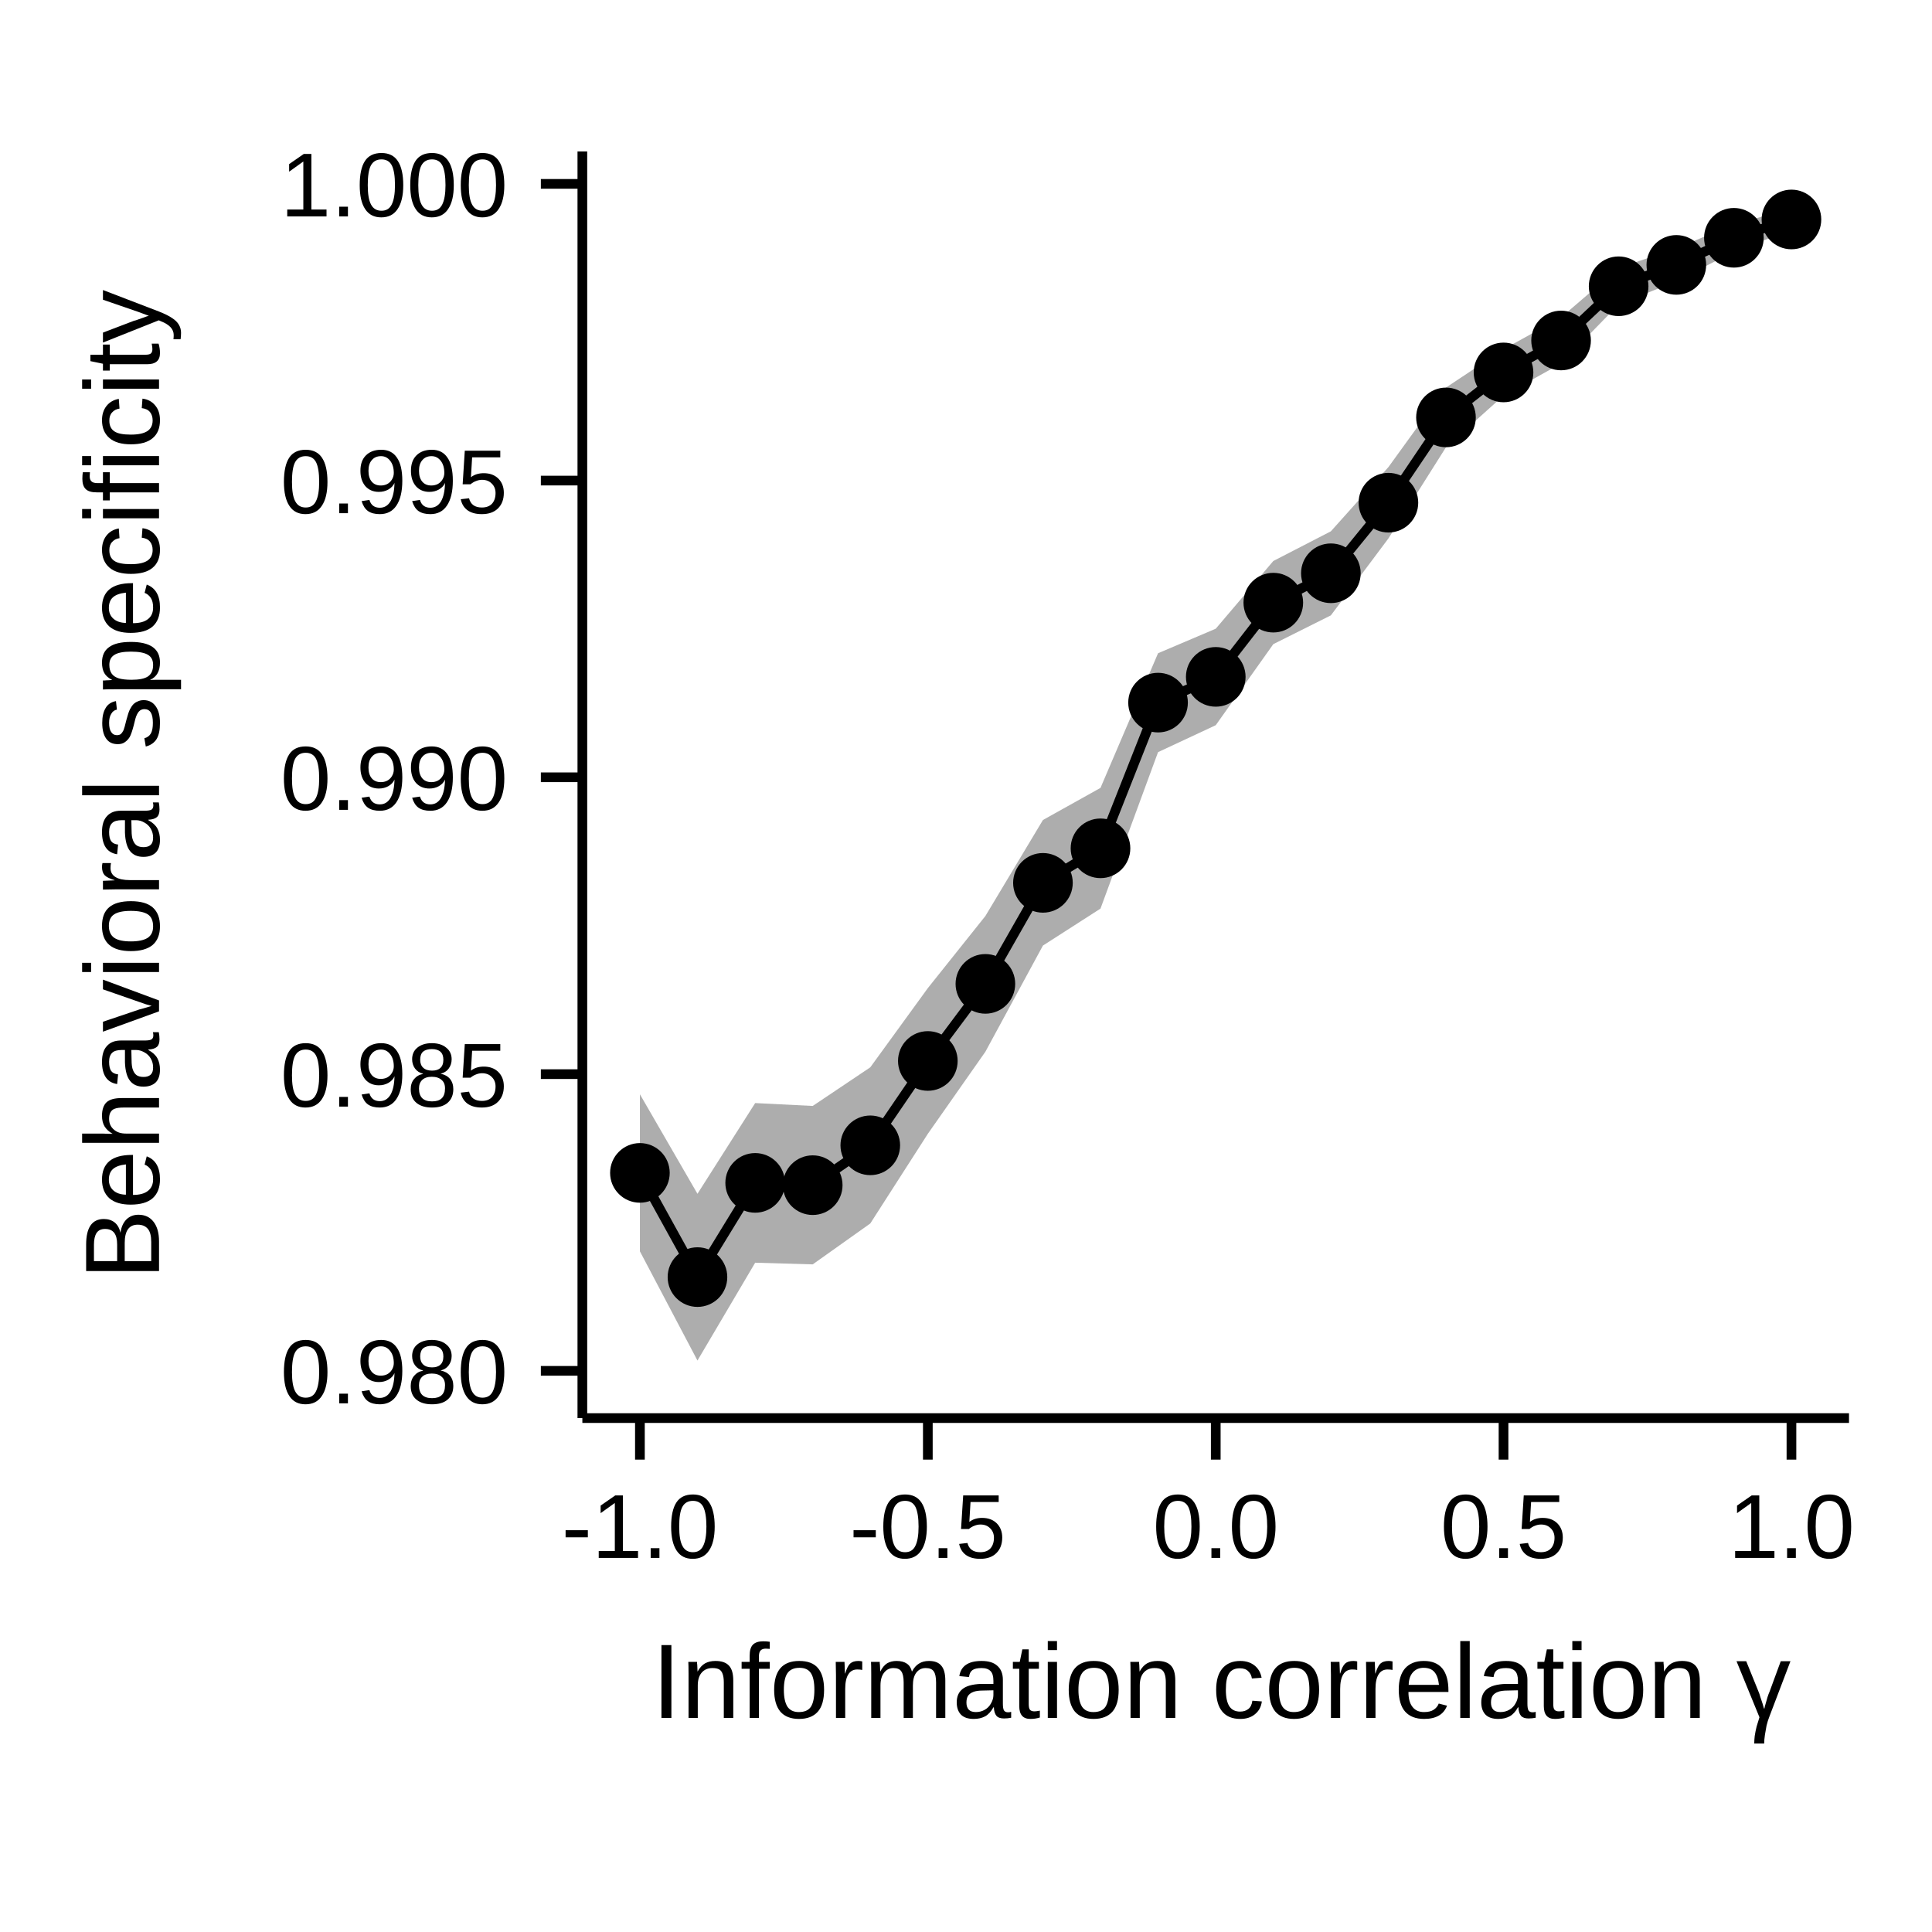
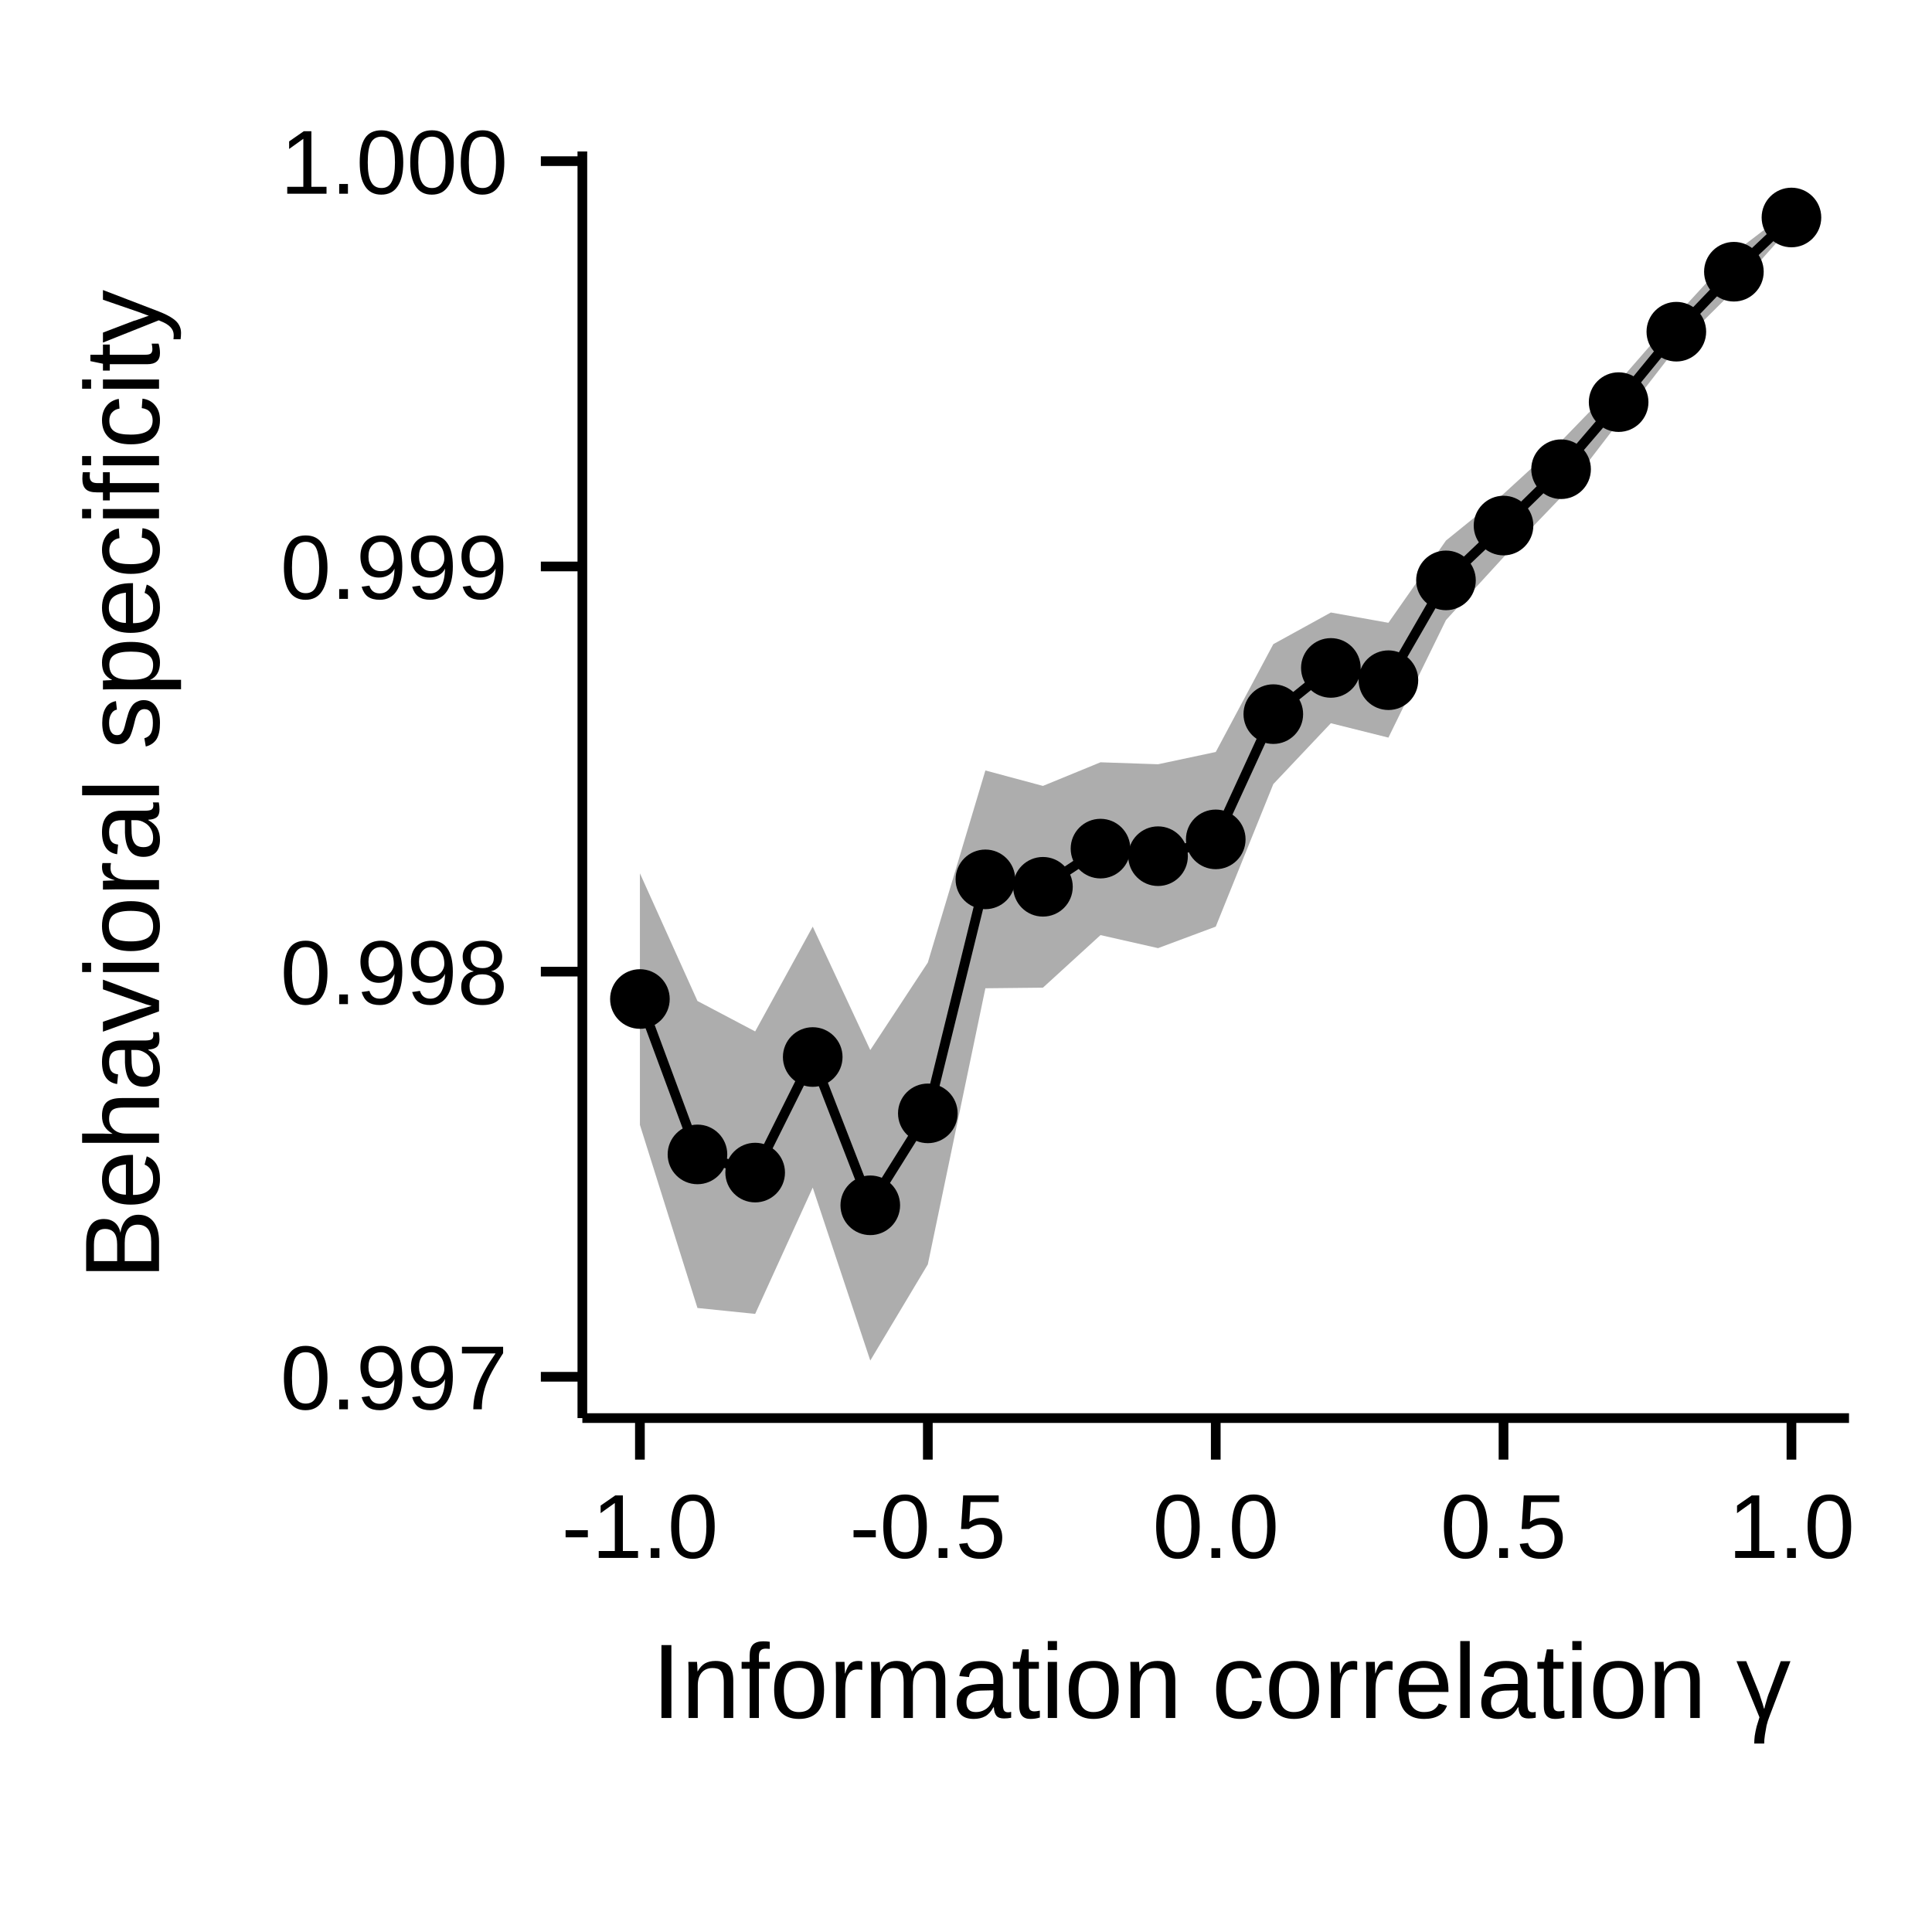
<svg xmlns="http://www.w3.org/2000/svg" viewBox="0 0 127.56 127.56">
  <defs>
    <style type="text/css">
    line, polyline, path, rect, circle {
      fill: none;
      stroke: #000000;
      stroke-linecap: round;
      stroke-linejoin: round;
      stroke-miterlimit: 10.00;
    }
  </style>
  </defs>
  <rect width="100%" height="100%" style="stroke: none; fill: #FFFFFF;" />
  <defs>
    <clipPath id="cpMHwxMjcuNTU5fDEyMy4wMzZ8NC41MjI5NQ==">
      <rect x="0.00" y="4.52" width="127.56" height="118.51" />
    </clipPath>
  </defs>
  <rect x="0.00" y="4.52" width="127.56" height="118.51" style="stroke-width: 1.07; stroke: #FFFFFF; fill: #FFFFFF;" clip-path="url(#cpMHwxMjcuNTU5fDEyMy4wMzZ8NC41MjI5NQ==)" />
  <defs>
    <clipPath id="cpMHwxMjcuNTU5fDEyNy41NTl8MA==">
      <rect x="0.00" y="0.00" width="127.56" height="127.56" />
    </clipPath>
  </defs>
  <defs>
    <clipPath id="cpMzguNDUxOXwxMjIuMDh8OTMuNjMwMXwxMC4wMDI0">
      <rect x="38.45" y="10.00" width="83.63" height="83.63" />
    </clipPath>
  </defs>
  <rect x="38.45" y="10.00" width="83.63" height="83.63" style="stroke-width: 1.07; stroke: none; fill: #FFFFFF;" clip-path="url(#cpMzguNDUxOXwxMjIuMDh8OTMuNjMwMXwxMC4wMDI0)" />
-   <polyline points="42.25,72.25 46.05,78.82 49.86,72.83 53.66,73.02 57.46,70.47 61.26,65.24 65.06,60.48 68.86,54.14 72.66,52.02 76.46,43.13 80.27,41.51 84.07,37.04 87.87,35.08 91.67,30.84 95.47,25.59 99.27,23.06 103.07,20.96 106.87,17.69 110.68,16.41 114.48,14.79 118.28,13.80 118.28,15.18 114.48,16.61 110.68,18.57 106.87,20.10 103.07,24.00 99.27,26.12 95.47,29.53 91.67,35.55 87.87,40.63 84.07,42.53 80.27,47.88 76.46,49.66 72.66,59.99 68.86,62.43 65.06,69.44 61.26,74.86 57.46,80.78 53.66,83.48 49.86,83.37 46.05,89.83 42.25,82.62 " style="stroke-width: 1.07; stroke: none; fill: #333333; fill-opacity: 0.40;" clip-path="url(#cpMzguNDUxOXwxMjIuMDh8OTMuNjMwMXwxMC4wMDI0)" />
-   <polyline points="42.25,77.44 46.05,84.32 49.86,78.10 53.66,78.25 57.46,75.62 61.26,70.05 65.06,64.96 68.86,58.29 72.66,56.01 76.46,46.39 80.27,44.69 84.07,39.79 87.87,37.85 91.67,33.19 95.47,27.56 99.27,24.59 103.07,22.48 106.87,18.90 110.68,17.49 114.48,15.70 118.28,14.49 " style="stroke-width: 0.64; stroke-linecap: butt;" clip-path="url(#cpMzguNDUxOXwxMjIuMDh8OTMuNjMwMXwxMC4wMDI0)" />
-   <circle cx="42.25" cy="77.44" r="1.21pt" style="stroke-width: 0.71; fill: #000000;" clip-path="url(#cpMzguNDUxOXwxMjIuMDh8OTMuNjMwMXwxMC4wMDI0)" />
-   <circle cx="46.05" cy="84.32" r="1.21pt" style="stroke-width: 0.71; fill: #000000;" clip-path="url(#cpMzguNDUxOXwxMjIuMDh8OTMuNjMwMXwxMC4wMDI0)" />
-   <circle cx="49.86" cy="78.10" r="1.21pt" style="stroke-width: 0.71; fill: #000000;" clip-path="url(#cpMzguNDUxOXwxMjIuMDh8OTMuNjMwMXwxMC4wMDI0)" />
-   <circle cx="53.66" cy="78.25" r="1.21pt" style="stroke-width: 0.71; fill: #000000;" clip-path="url(#cpMzguNDUxOXwxMjIuMDh8OTMuNjMwMXwxMC4wMDI0)" />
-   <circle cx="57.46" cy="75.62" r="1.21pt" style="stroke-width: 0.71; fill: #000000;" clip-path="url(#cpMzguNDUxOXwxMjIuMDh8OTMuNjMwMXwxMC4wMDI0)" />
-   <circle cx="61.26" cy="70.05" r="1.21pt" style="stroke-width: 0.71; fill: #000000;" clip-path="url(#cpMzguNDUxOXwxMjIuMDh8OTMuNjMwMXwxMC4wMDI0)" />
-   <circle cx="65.06" cy="64.96" r="1.21pt" style="stroke-width: 0.71; fill: #000000;" clip-path="url(#cpMzguNDUxOXwxMjIuMDh8OTMuNjMwMXwxMC4wMDI0)" />
-   <circle cx="68.86" cy="58.29" r="1.21pt" style="stroke-width: 0.71; fill: #000000;" clip-path="url(#cpMzguNDUxOXwxMjIuMDh8OTMuNjMwMXwxMC4wMDI0)" />
-   <circle cx="72.66" cy="56.01" r="1.21pt" style="stroke-width: 0.71; fill: #000000;" clip-path="url(#cpMzguNDUxOXwxMjIuMDh8OTMuNjMwMXwxMC4wMDI0)" />
-   <circle cx="76.46" cy="46.39" r="1.21pt" style="stroke-width: 0.71; fill: #000000;" clip-path="url(#cpMzguNDUxOXwxMjIuMDh8OTMuNjMwMXwxMC4wMDI0)" />
-   <circle cx="80.27" cy="44.69" r="1.21pt" style="stroke-width: 0.71; fill: #000000;" clip-path="url(#cpMzguNDUxOXwxMjIuMDh8OTMuNjMwMXwxMC4wMDI0)" />
-   <circle cx="84.07" cy="39.79" r="1.21pt" style="stroke-width: 0.71; fill: #000000;" clip-path="url(#cpMzguNDUxOXwxMjIuMDh8OTMuNjMwMXwxMC4wMDI0)" />
-   <circle cx="87.87" cy="37.85" r="1.21pt" style="stroke-width: 0.71; fill: #000000;" clip-path="url(#cpMzguNDUxOXwxMjIuMDh8OTMuNjMwMXwxMC4wMDI0)" />
-   <circle cx="91.67" cy="33.19" r="1.21pt" style="stroke-width: 0.71; fill: #000000;" clip-path="url(#cpMzguNDUxOXwxMjIuMDh8OTMuNjMwMXwxMC4wMDI0)" />
-   <circle cx="95.47" cy="27.56" r="1.21pt" style="stroke-width: 0.71; fill: #000000;" clip-path="url(#cpMzguNDUxOXwxMjIuMDh8OTMuNjMwMXwxMC4wMDI0)" />
-   <circle cx="99.27" cy="24.59" r="1.21pt" style="stroke-width: 0.71; fill: #000000;" clip-path="url(#cpMzguNDUxOXwxMjIuMDh8OTMuNjMwMXwxMC4wMDI0)" />
-   <circle cx="103.07" cy="22.48" r="1.21pt" style="stroke-width: 0.71; fill: #000000;" clip-path="url(#cpMzguNDUxOXwxMjIuMDh8OTMuNjMwMXwxMC4wMDI0)" />
-   <circle cx="106.87" cy="18.90" r="1.21pt" style="stroke-width: 0.71; fill: #000000;" clip-path="url(#cpMzguNDUxOXwxMjIuMDh8OTMuNjMwMXwxMC4wMDI0)" />
-   <circle cx="110.68" cy="17.49" r="1.21pt" style="stroke-width: 0.71; fill: #000000;" clip-path="url(#cpMzguNDUxOXwxMjIuMDh8OTMuNjMwMXwxMC4wMDI0)" />
-   <circle cx="114.48" cy="15.70" r="1.21pt" style="stroke-width: 0.71; fill: #000000;" clip-path="url(#cpMzguNDUxOXwxMjIuMDh8OTMuNjMwMXwxMC4wMDI0)" />
-   <circle cx="118.28" cy="14.49" r="1.21pt" style="stroke-width: 0.71; fill: #000000;" clip-path="url(#cpMzguNDUxOXwxMjIuMDh8OTMuNjMwMXwxMC4wMDI0)" />
+   <polyline points="42.25,57.66 46.05,66.09 49.86,68.10 53.66,61.18 57.46,69.33 61.26,63.55 65.06,50.87 68.86,51.89 72.66,50.33 76.46,50.46 80.27,49.65 84.07,42.53 87.87,40.44 91.67,41.12 95.47,35.69 99.27,32.61 103.07,29.13 106.87,25.21 110.68,20.84 114.48,16.70 118.28,13.80 118.28,14.92 114.48,19.18 110.68,22.96 106.87,27.88 103.07,32.83 99.27,36.79 95.47,40.94 91.67,48.70 87.87,47.75 84.07,51.77 80.27,61.18 76.46,62.60 72.66,61.74 68.86,65.21 65.06,65.25 61.26,83.48 57.46,89.83 53.66,78.41 49.86,86.75 46.05,86.36 42.25,74.27 " style="stroke-width: 1.07; stroke: none; fill: #333333; fill-opacity: 0.40;" clip-path="url(#cpMzguNDUxOXwxMjIuMDh8OTMuNjMwMXwxMC4wMDI0)" />
+   <polyline points="42.25,65.96 46.05,76.22 49.86,77.42 53.66,69.79 57.46,79.58 61.26,73.51 65.06,58.06 68.86,58.55 72.66,56.03 76.46,56.53 80.27,55.42 84.07,47.15 87.87,44.10 91.67,44.91 95.47,38.32 99.27,34.70 103.07,30.98 106.87,26.55 110.68,21.90 114.48,17.94 118.28,14.36 " style="stroke-width: 0.64; stroke-linecap: butt;" clip-path="url(#cpMzguNDUxOXwxMjIuMDh8OTMuNjMwMXwxMC4wMDI0)" />
+   <circle cx="42.25" cy="65.96" r="1.21pt" style="stroke-width: 0.71; fill: #000000;" clip-path="url(#cpMzguNDUxOXwxMjIuMDh8OTMuNjMwMXwxMC4wMDI0)" />
+   <circle cx="46.05" cy="76.22" r="1.21pt" style="stroke-width: 0.71; fill: #000000;" clip-path="url(#cpMzguNDUxOXwxMjIuMDh8OTMuNjMwMXwxMC4wMDI0)" />
+   <circle cx="49.86" cy="77.42" r="1.21pt" style="stroke-width: 0.71; fill: #000000;" clip-path="url(#cpMzguNDUxOXwxMjIuMDh8OTMuNjMwMXwxMC4wMDI0)" />
+   <circle cx="53.66" cy="69.79" r="1.21pt" style="stroke-width: 0.71; fill: #000000;" clip-path="url(#cpMzguNDUxOXwxMjIuMDh8OTMuNjMwMXwxMC4wMDI0)" />
+   <circle cx="57.46" cy="79.58" r="1.21pt" style="stroke-width: 0.71; fill: #000000;" clip-path="url(#cpMzguNDUxOXwxMjIuMDh8OTMuNjMwMXwxMC4wMDI0)" />
+   <circle cx="61.26" cy="73.51" r="1.21pt" style="stroke-width: 0.71; fill: #000000;" clip-path="url(#cpMzguNDUxOXwxMjIuMDh8OTMuNjMwMXwxMC4wMDI0)" />
+   <circle cx="65.06" cy="58.06" r="1.21pt" style="stroke-width: 0.71; fill: #000000;" clip-path="url(#cpMzguNDUxOXwxMjIuMDh8OTMuNjMwMXwxMC4wMDI0)" />
+   <circle cx="68.86" cy="58.55" r="1.21pt" style="stroke-width: 0.71; fill: #000000;" clip-path="url(#cpMzguNDUxOXwxMjIuMDh8OTMuNjMwMXwxMC4wMDI0)" />
+   <circle cx="72.66" cy="56.03" r="1.21pt" style="stroke-width: 0.71; fill: #000000;" clip-path="url(#cpMzguNDUxOXwxMjIuMDh8OTMuNjMwMXwxMC4wMDI0)" />
+   <circle cx="76.46" cy="56.53" r="1.21pt" style="stroke-width: 0.71; fill: #000000;" clip-path="url(#cpMzguNDUxOXwxMjIuMDh8OTMuNjMwMXwxMC4wMDI0)" />
+   <circle cx="80.27" cy="55.42" r="1.21pt" style="stroke-width: 0.71; fill: #000000;" clip-path="url(#cpMzguNDUxOXwxMjIuMDh8OTMuNjMwMXwxMC4wMDI0)" />
+   <circle cx="84.07" cy="47.15" r="1.21pt" style="stroke-width: 0.71; fill: #000000;" clip-path="url(#cpMzguNDUxOXwxMjIuMDh8OTMuNjMwMXwxMC4wMDI0)" />
+   <circle cx="87.87" cy="44.10" r="1.21pt" style="stroke-width: 0.71; fill: #000000;" clip-path="url(#cpMzguNDUxOXwxMjIuMDh8OTMuNjMwMXwxMC4wMDI0)" />
+   <circle cx="91.67" cy="44.91" r="1.21pt" style="stroke-width: 0.71; fill: #000000;" clip-path="url(#cpMzguNDUxOXwxMjIuMDh8OTMuNjMwMXwxMC4wMDI0)" />
+   <circle cx="95.47" cy="38.32" r="1.21pt" style="stroke-width: 0.71; fill: #000000;" clip-path="url(#cpMzguNDUxOXwxMjIuMDh8OTMuNjMwMXwxMC4wMDI0)" />
+   <circle cx="99.27" cy="34.70" r="1.21pt" style="stroke-width: 0.71; fill: #000000;" clip-path="url(#cpMzguNDUxOXwxMjIuMDh8OTMuNjMwMXwxMC4wMDI0)" />
+   <circle cx="103.07" cy="30.98" r="1.21pt" style="stroke-width: 0.71; fill: #000000;" clip-path="url(#cpMzguNDUxOXwxMjIuMDh8OTMuNjMwMXwxMC4wMDI0)" />
+   <circle cx="106.87" cy="26.55" r="1.21pt" style="stroke-width: 0.71; fill: #000000;" clip-path="url(#cpMzguNDUxOXwxMjIuMDh8OTMuNjMwMXwxMC4wMDI0)" />
+   <circle cx="110.68" cy="21.90" r="1.21pt" style="stroke-width: 0.71; fill: #000000;" clip-path="url(#cpMzguNDUxOXwxMjIuMDh8OTMuNjMwMXwxMC4wMDI0)" />
+   <circle cx="114.48" cy="17.94" r="1.21pt" style="stroke-width: 0.71; fill: #000000;" clip-path="url(#cpMzguNDUxOXwxMjIuMDh8OTMuNjMwMXwxMC4wMDI0)" />
+   <circle cx="118.28" cy="14.36" r="1.21pt" style="stroke-width: 0.71; fill: #000000;" clip-path="url(#cpMzguNDUxOXwxMjIuMDh8OTMuNjMwMXwxMC4wMDI0)" />
  <defs>
    <clipPath id="cpMHwxMjcuNTU5fDEyNy41NTl8MA==">
      <rect x="0.00" y="0.00" width="127.56" height="127.56" />
    </clipPath>
  </defs>
  <polyline points="38.45,93.63 38.45,10.00 " style="stroke-width: 0.64; stroke-linecap: butt;" clip-path="url(#cpMHwxMjcuNTU5fDEyNy41NTl8MA==)" />
  <g clip-path="url(#cpMHwxMjcuNTU5fDEyNy41NTl8MA==)">
-     <text x="18.51" y="92.66" style="font-size: 6.00px; font-family: Arial;" textLength="15.01px" lengthAdjust="spacingAndGlyphs">0.980</text>
+     <text x="18.51" y="93.05" style="font-size: 6.00px; font-family: Arial;" textLength="15.01px" lengthAdjust="spacingAndGlyphs">0.997</text>
  </g>
  <g clip-path="url(#cpMHwxMjcuNTU5fDEyNy41NTl8MA==)">
-     <text x="18.51" y="73.06" style="font-size: 6.00px; font-family: Arial;" textLength="15.01px" lengthAdjust="spacingAndGlyphs">0.985</text>
+     <text x="18.51" y="66.30" style="font-size: 6.00px; font-family: Arial;" textLength="15.01px" lengthAdjust="spacingAndGlyphs">0.998</text>
  </g>
  <g clip-path="url(#cpMHwxMjcuNTU5fDEyNy41NTl8MA==)">
-     <text x="18.51" y="53.47" style="font-size: 6.00px; font-family: Arial;" textLength="15.01px" lengthAdjust="spacingAndGlyphs">0.990</text>
+     <text x="18.51" y="39.54" style="font-size: 6.00px; font-family: Arial;" textLength="15.01px" lengthAdjust="spacingAndGlyphs">0.999</text>
  </g>
  <g clip-path="url(#cpMHwxMjcuNTU5fDEyNy41NTl8MA==)">
-     <text x="18.51" y="33.88" style="font-size: 6.00px; font-family: Arial;" textLength="15.01px" lengthAdjust="spacingAndGlyphs">0.995</text>
+     <text x="18.51" y="12.79" style="font-size: 6.00px; font-family: Arial;" textLength="15.01px" lengthAdjust="spacingAndGlyphs">1.000</text>
  </g>
-   <g clip-path="url(#cpMHwxMjcuNTU5fDEyNy41NTl8MA==)">
-     <text x="18.51" y="14.29" style="font-size: 6.00px; font-family: Arial;" textLength="15.01px" lengthAdjust="spacingAndGlyphs">1.000</text>
-   </g>
-   <polyline points="35.71,90.51 38.45,90.51 " style="stroke-width: 0.64; stroke-linecap: butt;" clip-path="url(#cpMHwxMjcuNTU5fDEyNy41NTl8MA==)" />
-   <polyline points="35.71,70.92 38.45,70.92 " style="stroke-width: 0.64; stroke-linecap: butt;" clip-path="url(#cpMHwxMjcuNTU5fDEyNy41NTl8MA==)" />
-   <polyline points="35.71,51.32 38.45,51.32 " style="stroke-width: 0.64; stroke-linecap: butt;" clip-path="url(#cpMHwxMjcuNTU5fDEyNy41NTl8MA==)" />
-   <polyline points="35.71,31.73 38.45,31.73 " style="stroke-width: 0.64; stroke-linecap: butt;" clip-path="url(#cpMHwxMjcuNTU5fDEyNy41NTl8MA==)" />
-   <polyline points="35.71,12.14 38.45,12.14 " style="stroke-width: 0.64; stroke-linecap: butt;" clip-path="url(#cpMHwxMjcuNTU5fDEyNy41NTl8MA==)" />
+   <polyline points="35.71,90.90 38.45,90.90 " style="stroke-width: 0.64; stroke-linecap: butt;" clip-path="url(#cpMHwxMjcuNTU5fDEyNy41NTl8MA==)" />
+   <polyline points="35.71,64.15 38.45,64.15 " style="stroke-width: 0.64; stroke-linecap: butt;" clip-path="url(#cpMHwxMjcuNTU5fDEyNy41NTl8MA==)" />
+   <polyline points="35.71,37.40 38.45,37.40 " style="stroke-width: 0.64; stroke-linecap: butt;" clip-path="url(#cpMHwxMjcuNTU5fDEyNy41NTl8MA==)" />
+   <polyline points="35.71,10.64 38.45,10.64 " style="stroke-width: 0.64; stroke-linecap: butt;" clip-path="url(#cpMHwxMjcuNTU5fDEyNy41NTl8MA==)" />
  <polyline points="38.45,93.63 122.08,93.63 " style="stroke-width: 0.64; stroke-linecap: butt;" clip-path="url(#cpMHwxMjcuNTU5fDEyNy41NTl8MA==)" />
  <polyline points="42.25,96.37 42.25,93.63 " style="stroke-width: 0.64; stroke-linecap: butt;" clip-path="url(#cpMHwxMjcuNTU5fDEyNy41NTl8MA==)" />
  <polyline points="61.26,96.37 61.26,93.63 " style="stroke-width: 0.64; stroke-linecap: butt;" clip-path="url(#cpMHwxMjcuNTU5fDEyNy41NTl8MA==)" />
  <polyline points="80.27,96.37 80.27,93.63 " style="stroke-width: 0.64; stroke-linecap: butt;" clip-path="url(#cpMHwxMjcuNTU5fDEyNy41NTl8MA==)" />
  <polyline points="99.27,96.37 99.27,93.63 " style="stroke-width: 0.64; stroke-linecap: butt;" clip-path="url(#cpMHwxMjcuNTU5fDEyNy41NTl8MA==)" />
  <polyline points="118.28,96.37 118.28,93.63 " style="stroke-width: 0.64; stroke-linecap: butt;" clip-path="url(#cpMHwxMjcuNTU5fDEyNy41NTl8MA==)" />
  <g clip-path="url(#cpMHwxMjcuNTU5fDEyNy41NTl8MA==)">
    <text x="37.08" y="102.86" style="font-size: 6.00px; font-family: Arial;" textLength="10.34px" lengthAdjust="spacingAndGlyphs">-1.0</text>
  </g>
  <g clip-path="url(#cpMHwxMjcuNTU5fDEyNy41NTl8MA==)">
    <text x="56.09" y="102.86" style="font-size: 6.00px; font-family: Arial;" textLength="10.34px" lengthAdjust="spacingAndGlyphs">-0.5</text>
  </g>
  <g clip-path="url(#cpMHwxMjcuNTU5fDEyNy41NTl8MA==)">
    <text x="76.10" y="102.86" style="font-size: 6.00px; font-family: Arial;" textLength="8.34px" lengthAdjust="spacingAndGlyphs">0.0</text>
  </g>
  <g clip-path="url(#cpMHwxMjcuNTU5fDEyNy41NTl8MA==)">
    <text x="95.10" y="102.86" style="font-size: 6.00px; font-family: Arial;" textLength="8.34px" lengthAdjust="spacingAndGlyphs">0.5</text>
  </g>
  <g clip-path="url(#cpMHwxMjcuNTU5fDEyNy41NTl8MA==)">
    <text x="114.11" y="102.86" style="font-size: 6.00px; font-family: Arial;" textLength="8.34px" lengthAdjust="spacingAndGlyphs">1.0</text>
  </g>
  <g clip-path="url(#cpMHwxMjcuNTU5fDEyNy41NTl8MA==)">
    <text x="43.03" y="113.43" style="font-size: 7.00px; font-family: Arial;" textLength="71.59px" lengthAdjust="spacingAndGlyphs">Information correlation </text>
  </g>
  <g clip-path="url(#cpMHwxMjcuNTU5fDEyNy41NTl8MA==)">
    <text x="114.62" y="113.43" style="font-size: 7.00px; font-family: Symbol;" textLength="2.88px" lengthAdjust="spacingAndGlyphs">γ</text>
  </g>
  <g clip-path="url(#cpMHwxMjcuNTU5fDEyNy41NTl8MA==)">
    <text transform="translate(10.50,84.50) rotate(-90)" style="font-size: 7.00px; font-family: Arial;" textLength="65.36px" lengthAdjust="spacingAndGlyphs">Behavioral specificity</text>
  </g>
</svg>
